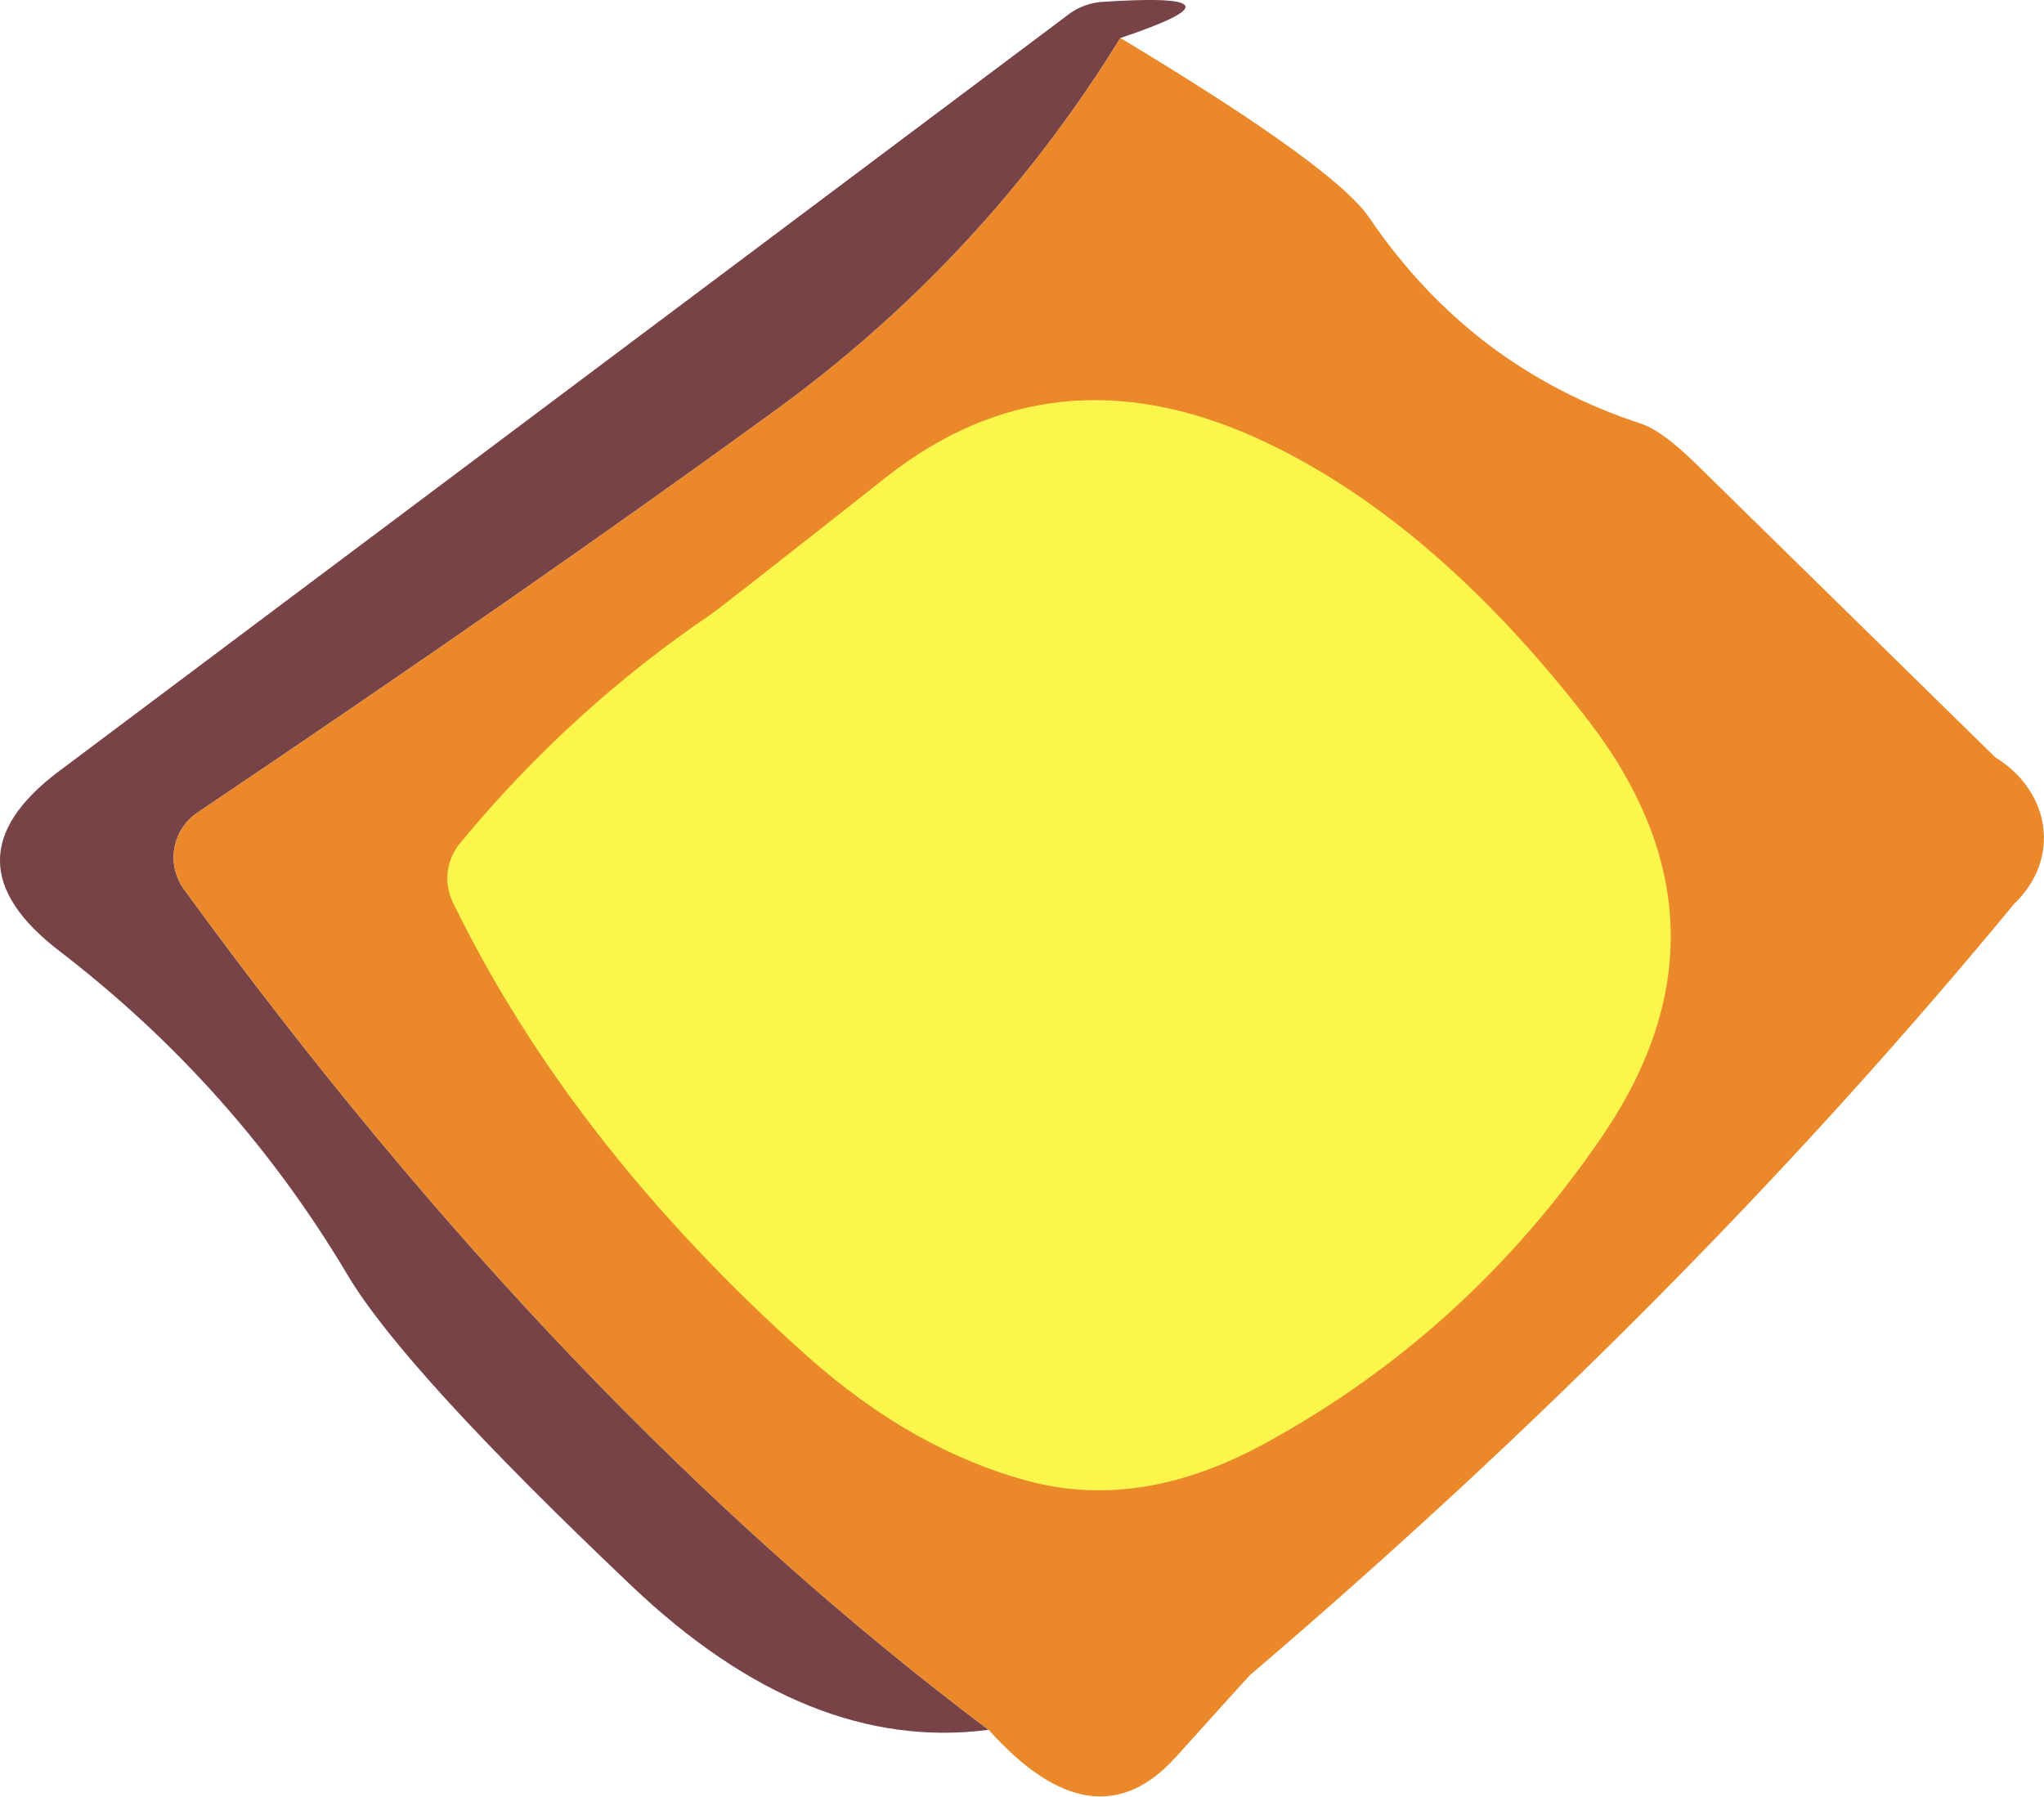
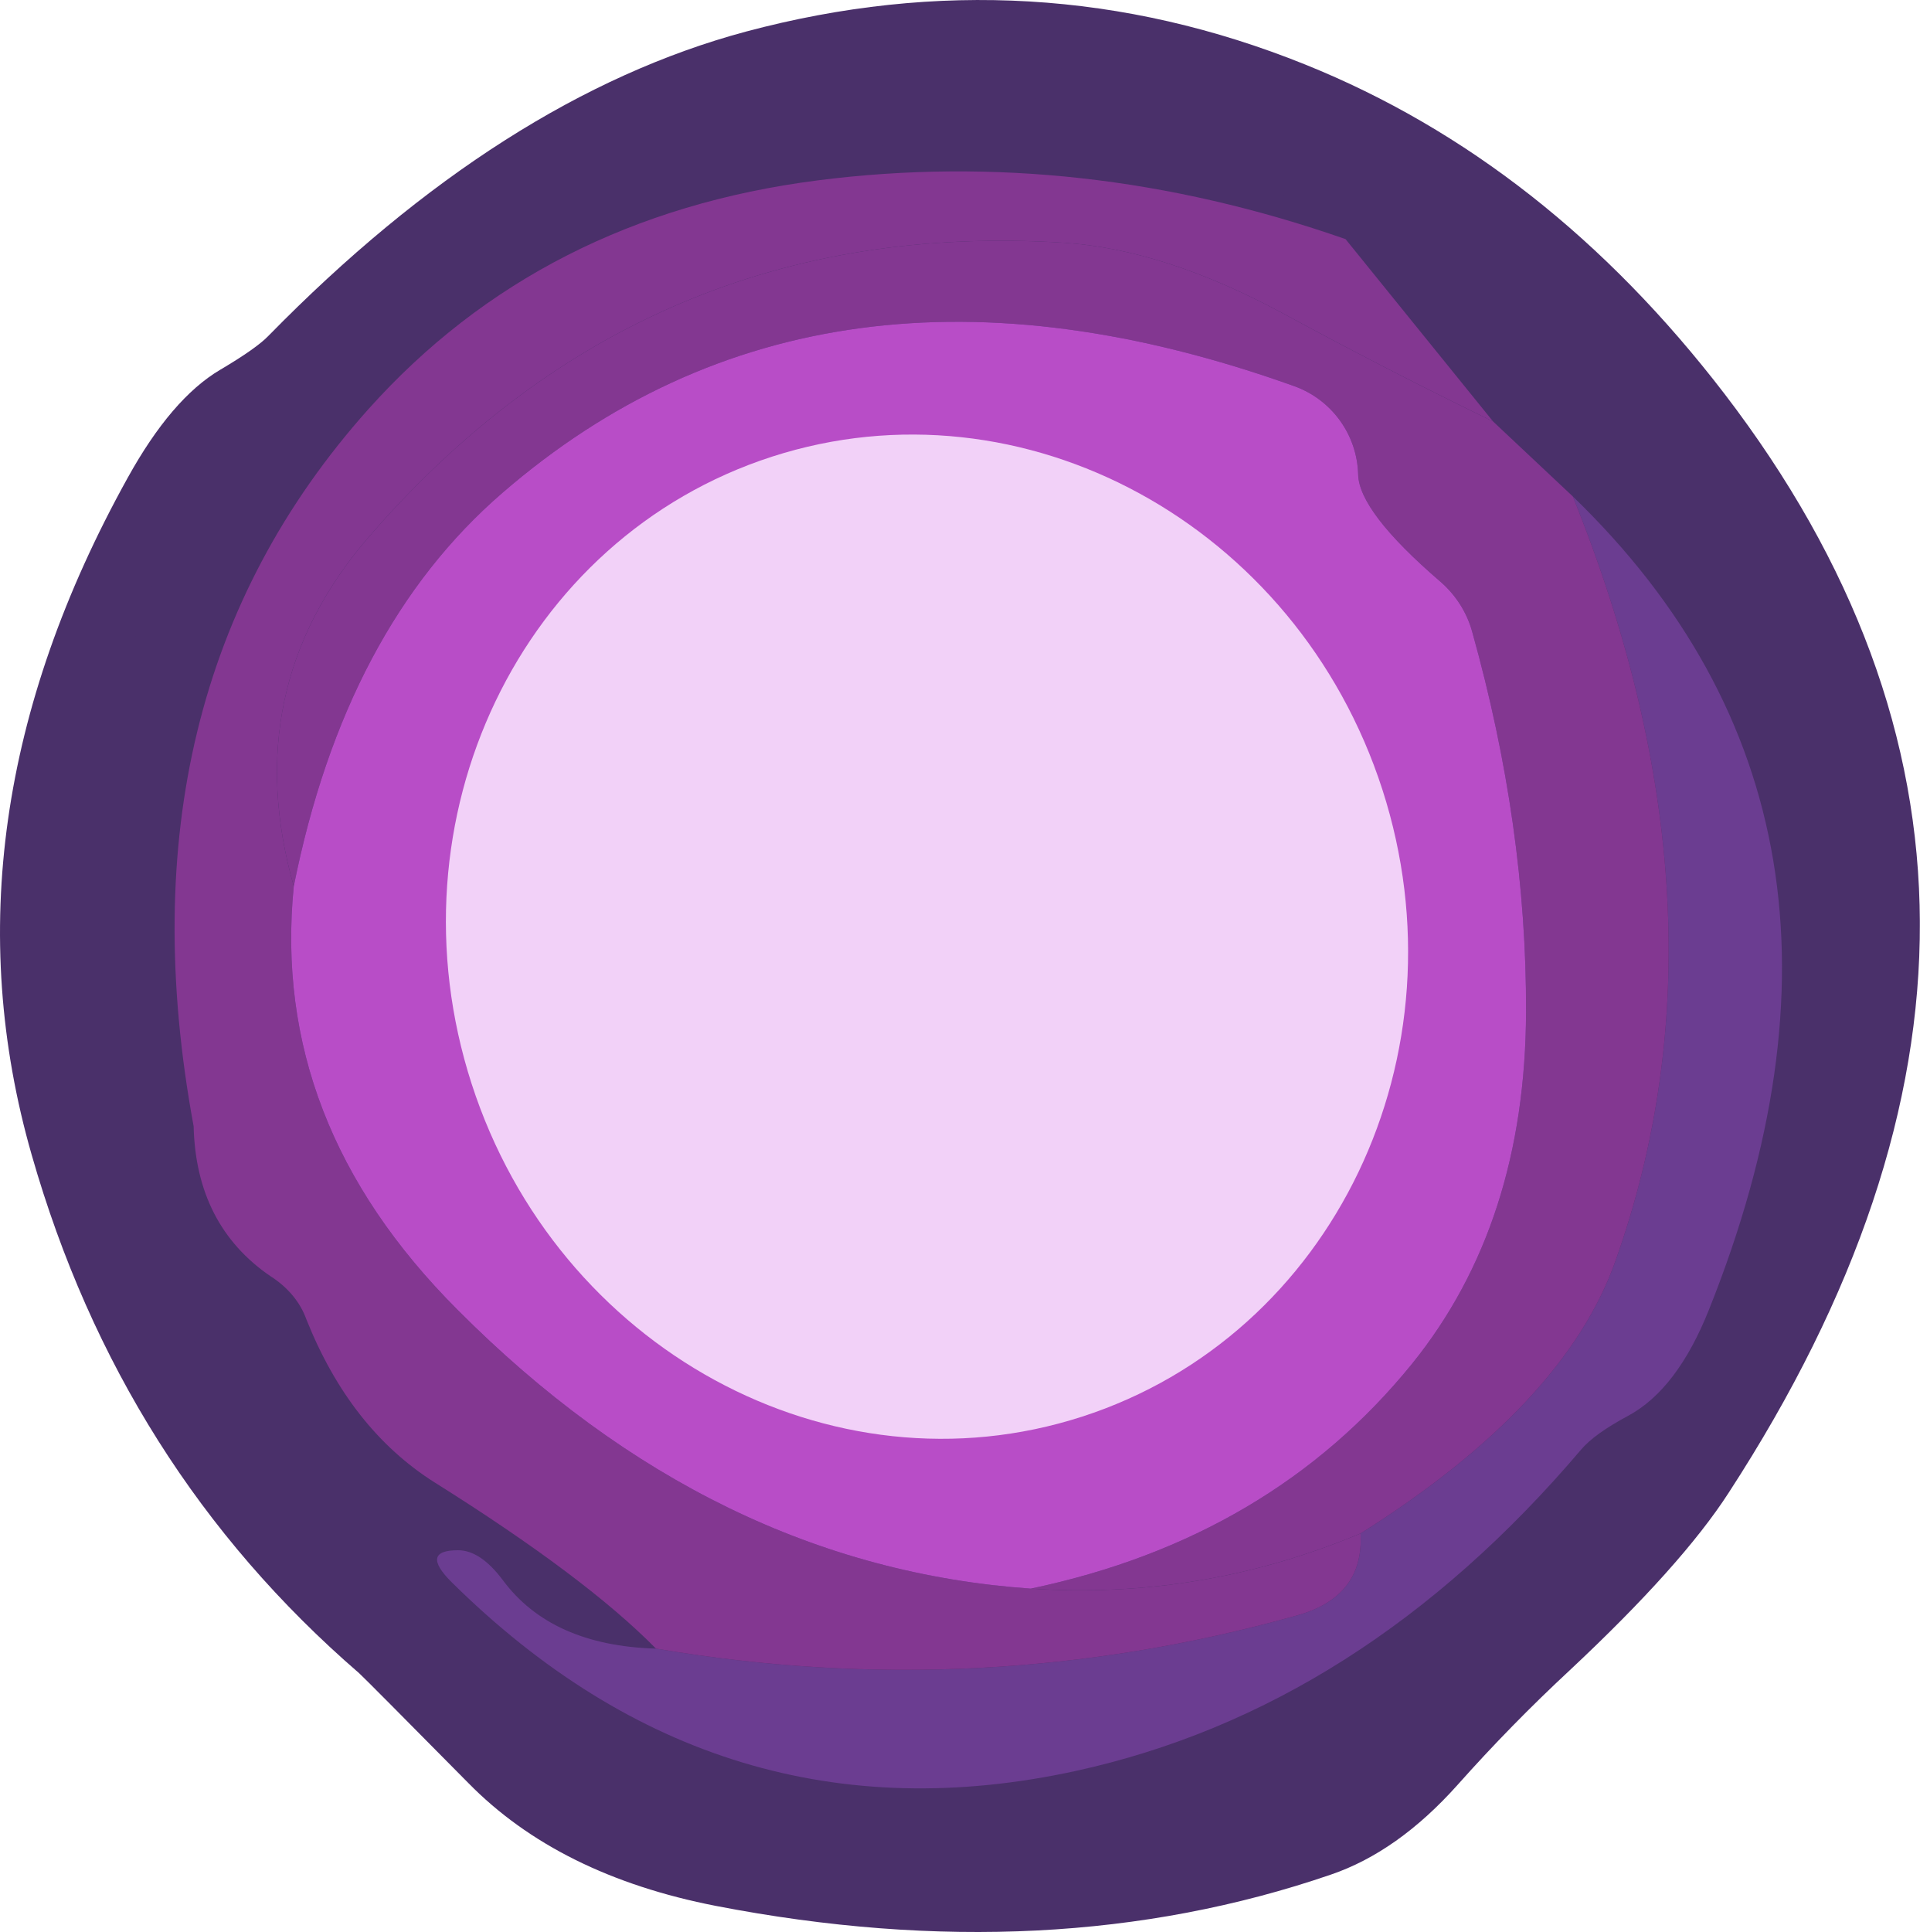
- <svg xmlns="http://www.w3.org/2000/svg" style="isolation:isolate" viewBox="202.676 616 28.391 24.954" width="28.391pt" height="24.954pt">
+ <svg xmlns="http://www.w3.org/2000/svg" style="isolation:isolate" viewBox="8 757.53 32.016 32.212" width="32.016pt" height="32.212pt">
  <defs>
-     <clipPath id="_clipPath_l3DluiLq0LReYlUJFGhhNNjxDz8blFnw">
-       <rect x="202.676" y="616" width="28.391" height="24.954" />
+     <clipPath id="_clipPath_JOtNG6VZI9ajLxsrJg3B9JeLBuUpXci1">
+       <rect x="8" y="757.53" width="32.016" height="32.212" />
    </clipPath>
  </defs>
-   <g clip-path="url(#_clipPath_l3DluiLq0LReYlUJFGhhNNjxDz8blFnw)">
-     <rect x="202.676" y="616" width="28.391" height="24.954" style="fill:rgb(0,0,0)" fill-opacity="0" />
-     <g />
-     <g />
-     <g />
-     <g />
-     <g />
-     <g />
-     <g />
-     <g />
-     <g />
-     <g />
-     <g />
-     <g />
-     <g />
-     <g />
-     <g />
-     <g />
-     <g />
-     <g />
-     <g />
-     <g />
-     <g />
-     <g />
-     <g />
-     <g />
-     <g />
-     <g />
-     <g />
-     <g />
-     <g />
-     <g />
-     <g />
-     <g />
-     <g />
-     <g />
-     <g />
-     <g />
-     <g />
-     <g />
-     <g />
-     <g />
-     <g />
-     <g />
-     <g />
-     <g />
-     <g />
-     <g />
-     <g />
-     <g />
-     <g />
-     <g />
-     <g />
-     <g />
-     <g />
-     <g />
-     <g />
-     <g />
-     <g />
-     <g />
-     <g />
-     <g />
-     <g />
-     <g />
-     <g />
-     <g />
-     <g />
-     <g />
-     <g />
-     <g />
-     <g />
-     <g />
-     <g />
-     <g />
-     <g />
-     <g />
-     <g />
-     <g />
-     <g />
-     <g />
-     <g />
-     <g />
-     <g />
-     <g />
-     <g />
-     <g />
-     <g />
-     <g />
-     <g />
-     <g />
-     <g />
-     <g />
-     <g />
-     <g />
-     <g />
-     <g />
-     <g />
-     <g />
-     <g />
-     <g />
-     <g />
-     <g />
-     <g />
-     <g />
-     <g />
-     <g />
-     <g />
-     <g />
-     <g />
-     <g />
-     <g />
-     <g />
-     <g />
-     <g />
-     <g />
-     <g />
-     <g />
-     <g />
-     <g />
-     <g />
-     <g />
-     <g />
-     <g />
-     <g />
-     <g />
-     <g />
-     <g />
-     <g />
-     <g />
-     <g />
-     <g />
-     <g />
-     <g />
-     <g />
-     <g />
-     <g />
-     <g />
-     <g />
-     <g />
-     <g />
-     <g />
-     <g />
-     <g />
-     <g />
-     <g />
-     <g />
-     <g />
-     <g />
-     <g />
-     <g />
-     <g />
-     <g />
-     <g />
-     <g />
-     <g />
-     <g />
-     <g />
-     <g />
-     <g />
-     <g />
-     <g />
-     <g />
-     <g />
-     <g />
-     <g />
-     <g />
-     <g />
-     <g />
-     <g />
-     <g />
-     <g />
-     <g />
-     <g />
-     <g />
-     <g />
-     <g />
-     <g />
-     <g />
-     <g />
-     <g />
-     <g />
-     <g />
-     <g />
-     <g />
-     <g />
-     <g />
-     <g />
-     <g />
-     <g />
-     <g />
-     <g />
-     <g />
-     <path d=" M 218.238 616.528 Q 216.338 619.608 213.408 621.728 Q 210.068 624.158 205.418 627.288 C 205.25 627.401 205.135 627.578 205.099 627.778 C 205.063 627.978 205.11 628.183 205.228 628.348 Q 210.498 635.588 216.408 640.028 Q 213.898 640.358 211.448 638.028 Q 208.298 635.038 207.508 633.718 Q 205.948 631.088 203.498 629.208 Q 201.858 627.948 203.488 626.718 L 217.548 616.178 C 217.668 616.095 217.81 616.044 217.958 616.028 Q 220.178 615.878 218.238 616.528 Z " fill="rgb(119,67,71)" />
-     <path d=" M 218.238 616.528 Q 221.218 618.318 221.698 619.028 Q 223.118 621.118 225.478 621.888 Q 225.768 621.988 226.228 622.438 L 230.388 626.518 C 230.762 626.747 231.005 627.098 231.056 627.485 C 231.108 627.871 230.963 628.257 230.658 628.548 Q 226.058 634.128 220.038 639.268 Q 219.998 639.308 218.998 640.418 Q 217.868 641.658 216.408 640.028 Q 210.498 635.588 205.228 628.348 C 205.11 628.183 205.063 627.978 205.099 627.778 C 205.135 627.578 205.25 627.401 205.418 627.288 Q 210.068 624.158 213.408 621.728 Q 216.338 619.608 218.238 616.528 Z " fill="rgb(234,136,42)" />
-     <path d=" M 214.998 622.618 Q 217.308 620.808 220.138 622.088 Q 222.568 623.198 224.738 626.008 Q 226.928 628.858 224.928 631.788 Q 223.078 634.498 220.268 636.038 Q 218.548 636.988 216.978 636.578 Q 215.358 636.148 213.888 634.838 Q 210.608 631.908 208.968 628.538 C 208.831 628.262 208.875 627.931 209.078 627.698 Q 210.598 625.858 212.558 624.528 Q 212.678 624.448 214.998 622.618 Z " fill="rgb(251,245,76)" />
+   <g clip-path="url(#_clipPath_JOtNG6VZI9ajLxsrJg3B9JeLBuUpXci1)">
+     <rect x="8" y="757.53" width="32.016" height="32.212" style="fill:rgb(0,0,0)" fill-opacity="0" />
+     <g />
+     <g />
+     <g />
+     <g />
+     <g />
+     <g />
+     <g />
+     <g />
+     <g />
+     <g />
+     <g />
+     <g />
+     <g />
+     <g />
+     <g />
+     <g />
+     <g />
+     <g />
+     <g />
+     <g />
+     <g />
+     <g />
+     <g />
+     <g />
+     <g />
+     <g />
+     <g />
+     <g />
+     <g />
+     <g />
+     <g />
+     <g />
+     <g />
+     <g />
+     <g />
+     <g />
+     <g />
+     <g />
+     <g />
+     <g />
+     <g />
+     <g />
+     <g />
+     <g />
+     <g />
+     <g />
+     <g />
+     <g />
+     <g />
+     <g />
+     <g />
+     <g />
+     <g />
+     <g />
+     <g />
+     <g />
+     <g />
+     <g />
+     <g />
+     <g />
+     <g />
+     <g />
+     <g />
+     <g />
+     <g />
+     <g />
+     <g />
+     <g />
+     <g />
+     <g />
+     <g />
+     <g />
+     <g />
+     <g />
+     <g />
+     <g />
+     <g />
+     <g />
+     <g />
+     <g />
+     <g />
+     <g />
+     <g />
+     <g />
+     <g />
+     <g />
+     <g />
+     <g />
+     <g />
+     <g />
+     <g />
+     <g />
+     <g />
+     <g />
+     <g />
+     <g />
+     <g />
+     <g />
+     <g />
+     <g />
+     <g />
+     <g />
+     <g />
+     <g />
+     <g />
+     <g />
+     <g />
+     <g />
+     <g />
+     <g />
+     <g />
+     <g />
+     <g />
+     <g />
+     <g />
+     <g />
+     <g />
+     <g />
+     <g />
+     <g />
+     <g />
+     <g />
+     <g />
+     <g />
+     <g />
+     <g />
+     <g />
+     <g />
+     <g />
+     <g />
+     <g />
+     <g />
+     <g />
+     <g />
+     <g />
+     <g />
+     <g />
+     <g />
+     <g />
+     <g />
+     <g />
+     <g />
+     <g />
+     <g />
+     <g />
+     <g />
+     <g />
+     <g />
+     <g />
+     <g />
+     <g />
+     <g />
+     <g />
+     <g />
+     <g />
+     <g />
+     <g />
+     <g />
+     <g />
+     <g />
+     <g />
+     <g />
+     <g />
+     <g />
+     <g />
+     <g />
+     <g />
+     <g />
+     <g />
+     <g />
+     <g />
+     <g />
+     <g />
+     <g />
+     <g />
+     <g />
+     <g />
+     <g />
+     <g />
+     <g />
+     <g />
+     <g />
+     <g />
+     <g />
+     <g />
+     <g />
+     <g />
+     <g />
+     <g />
+     <g />
+     <g>
+       <path d=" M 12.479 763.127 Q 16.379 759.147 20.439 758.057 Q 25.229 756.777 29.769 758.607 Q 33.789 760.227 36.759 764.097 Q 43.239 772.557 36.829 782.417 Q 36.049 783.627 34.179 785.377 Q 33.199 786.287 32.309 787.287 Q 31.309 788.407 30.189 788.787 Q 25.519 790.387 19.939 789.307 Q 17.319 788.797 15.809 787.257 Q 14.119 785.547 13.989 785.427 Q 10.019 781.997 8.529 776.787 Q 6.939 771.247 10.129 765.497 Q 10.859 764.177 11.669 763.697 Q 12.279 763.337 12.479 763.127 Z " fill="rgb(74,48,106)" />
+       <path d=" M 11.229 776.307 Q 11.269 777.957 12.509 778.807 C 12.797 778.989 13.007 779.241 13.109 779.527 Q 13.839 781.357 15.249 782.247 Q 17.769 783.827 18.939 785.017 Q 17.189 784.967 16.379 783.867 Q 16.009 783.377 15.639 783.377 Q 14.999 783.377 15.529 783.907 Q 20.019 788.347 25.939 787.057 Q 30.699 786.017 34.369 781.697 Q 34.589 781.437 35.149 781.137 Q 35.969 780.697 36.499 779.367 Q 39.779 771.167 34.229 765.807 L 32.899 764.557 L 30.439 761.517 Q 29.799 760.617 27.939 760.557 Q 13.619 760.097 27.789 759.817 Q 28.209 759.807 27.819 759.687 Q 25.829 759.067 23.689 759.117 Q 20.839 759.177 22.329 758.667 Q 22.669 758.557 23.079 758.547 Q 31.199 758.437 35.689 764.057 Q 42.609 772.707 36.429 781.787 Q 35.469 783.197 33.629 784.477 Q 32.549 785.237 31.489 786.017 Q 30.259 786.927 29.229 787.327 Q 23.379 789.557 17.599 786.667 Q 13.879 784.807 12.019 781.467 Q 10.319 778.427 9.779 774.507 Q 9.189 770.277 10.999 766.117 Q 11.249 765.557 13.239 763.937 Q 13.599 763.637 13.279 763.997 Q 8.429 769.527 10.889 776.867 Q 11.239 777.887 11.229 776.307 Z " fill="rgb(74,48,106)" />
+       <path d=" M 34.229 765.807 Q 39.779 771.167 36.499 779.367 Q 35.969 780.697 35.149 781.137 Q 34.589 781.437 34.369 781.697 Q 30.699 786.017 25.939 787.057 Q 20.019 788.347 15.529 783.907 Q 14.999 783.377 15.639 783.377 Q 16.009 783.377 16.379 783.867 Q 17.189 784.967 18.939 785.017 Q 24.359 785.937 29.619 784.467 Q 30.749 784.157 30.689 783.097 Q 34.089 780.957 34.939 778.557 Q 37.019 772.717 34.229 765.807 Z " fill="rgb(107,61,145)" />
+       <path d=" M 30.439 761.517 L 32.899 764.557 Q 31.129 763.697 29.399 762.757 Q 27.419 761.687 25.739 761.577 Q 18.759 761.137 14.129 766.507 Q 11.969 769.027 12.899 772.307 Q 12.509 776.247 15.629 779.367 Q 19.889 783.647 25.189 784.017 Q 28.039 784.207 30.689 783.097 Q 30.749 784.157 29.619 784.467 Q 24.359 785.937 18.939 785.017 Q 17.769 783.827 15.249 782.247 Q 13.839 781.357 13.109 779.527 C 13.007 779.241 12.797 778.989 12.509 778.807 Q 11.269 777.957 11.229 776.307 Q 9.899 769.107 14.139 764.357 Q 17.029 761.127 21.639 760.537 Q 26.029 759.977 30.439 761.517 Z " fill="rgb(131,55,145)" />
+       <path d=" M 32.899 764.557 L 34.229 765.807 Q 37.019 772.717 34.939 778.557 Q 34.089 780.957 30.689 783.097 Q 28.039 784.207 25.189 784.017 Q 29.189 783.177 31.549 780.267 Q 33.439 777.927 33.449 774.397 Q 33.459 771.307 32.549 768.057 C 32.459 767.736 32.275 767.448 32.019 767.227 Q 30.659 766.057 30.649 765.437 C 30.63 764.773 30.205 764.19 29.579 763.967 Q 21.699 761.147 16.379 765.747 Q 13.759 768.007 12.899 772.307 Q 11.969 769.027 14.129 766.507 Q 18.759 761.137 25.739 761.577 Q 27.419 761.687 29.399 762.757 Q 31.129 763.697 32.899 764.557 Z " fill="rgb(131,55,145)" />
+       <path d=" M 25.189 784.017 Q 19.889 783.647 15.629 779.367 Q 12.509 776.247 12.899 772.307 Q 13.759 768.007 16.379 765.747 Q 21.699 761.147 29.579 763.967 C 30.205 764.19 30.63 764.773 30.649 765.437 Q 30.659 766.057 32.019 767.227 C 32.275 767.448 32.459 767.736 32.549 768.057 Q 33.459 771.307 33.449 774.397 Q 33.439 777.927 31.549 780.267 Q 29.189 783.177 25.189 784.017 Z " fill="rgb(184,77,199)" />
+       <path d=" M 20.874 765.144 C 25.065 763.791 29.626 766.278 31.053 770.694 C 32.479 775.111 30.235 779.796 26.044 781.15 C 21.853 782.504 17.292 780.017 15.865 775.6 C 14.439 771.183 16.683 766.498 20.874 765.144 Z " fill="rgb(242,209,248)" />
+     </g>
  </g>
</svg>
